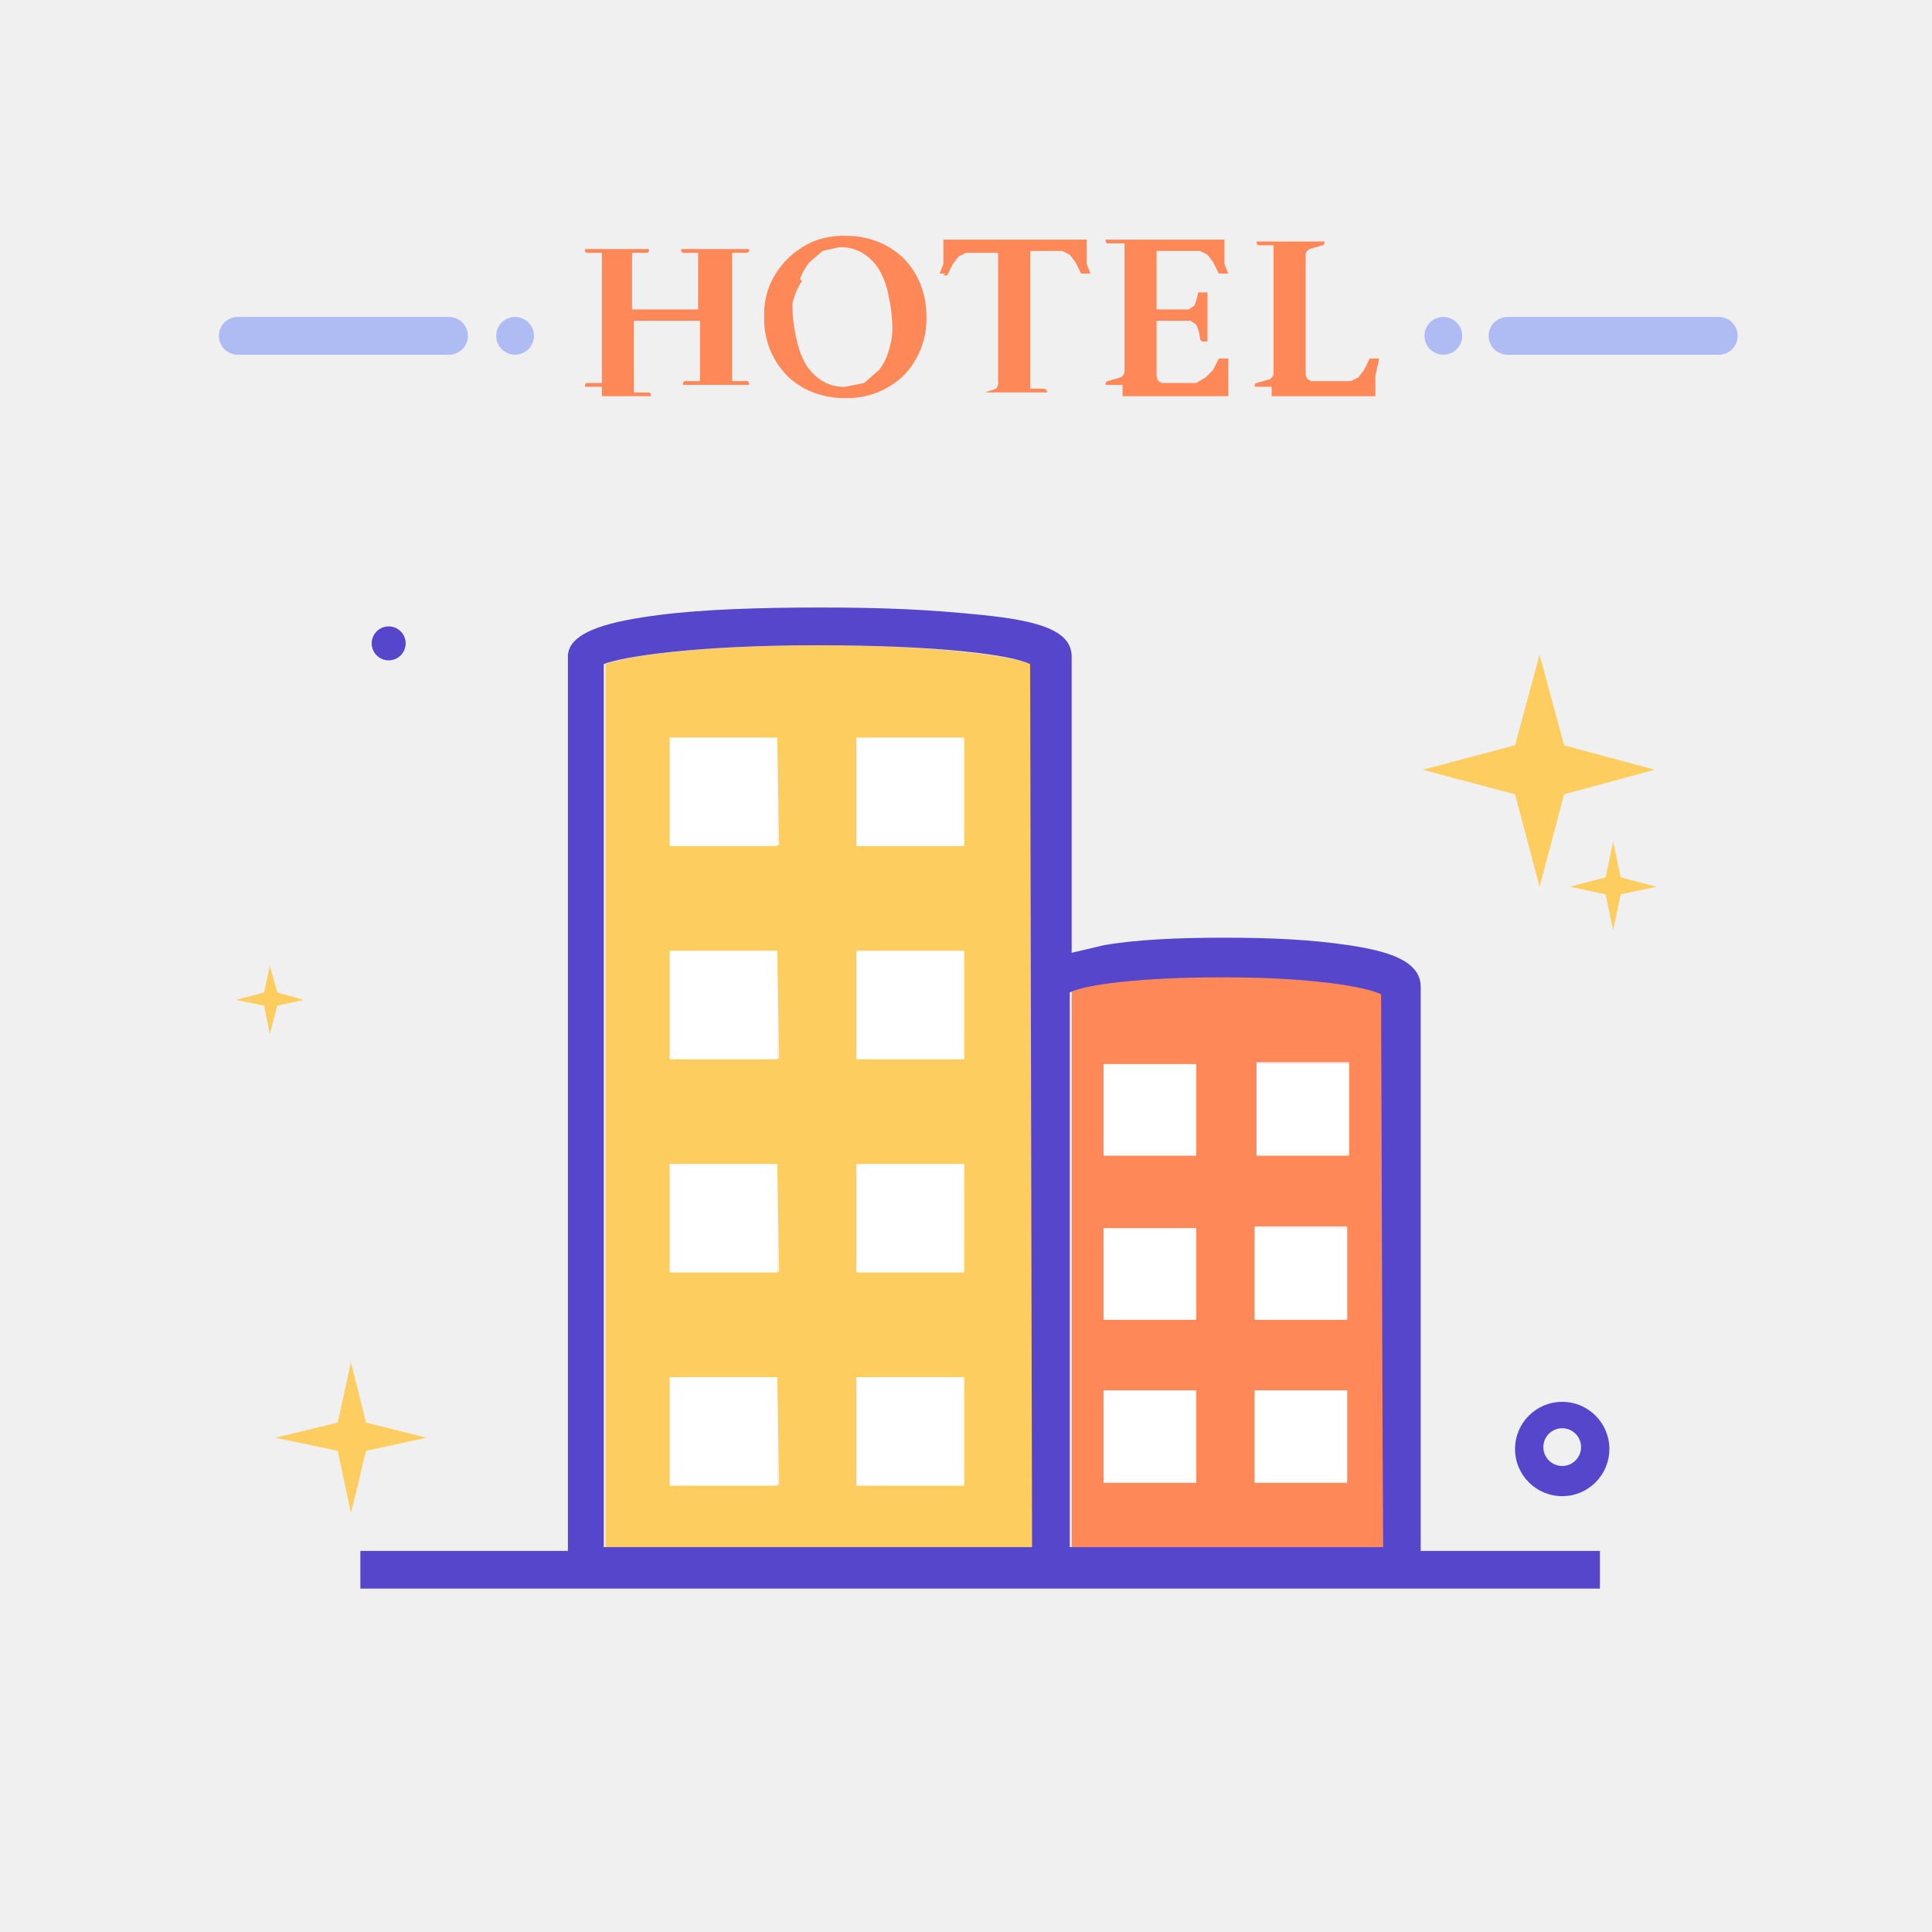
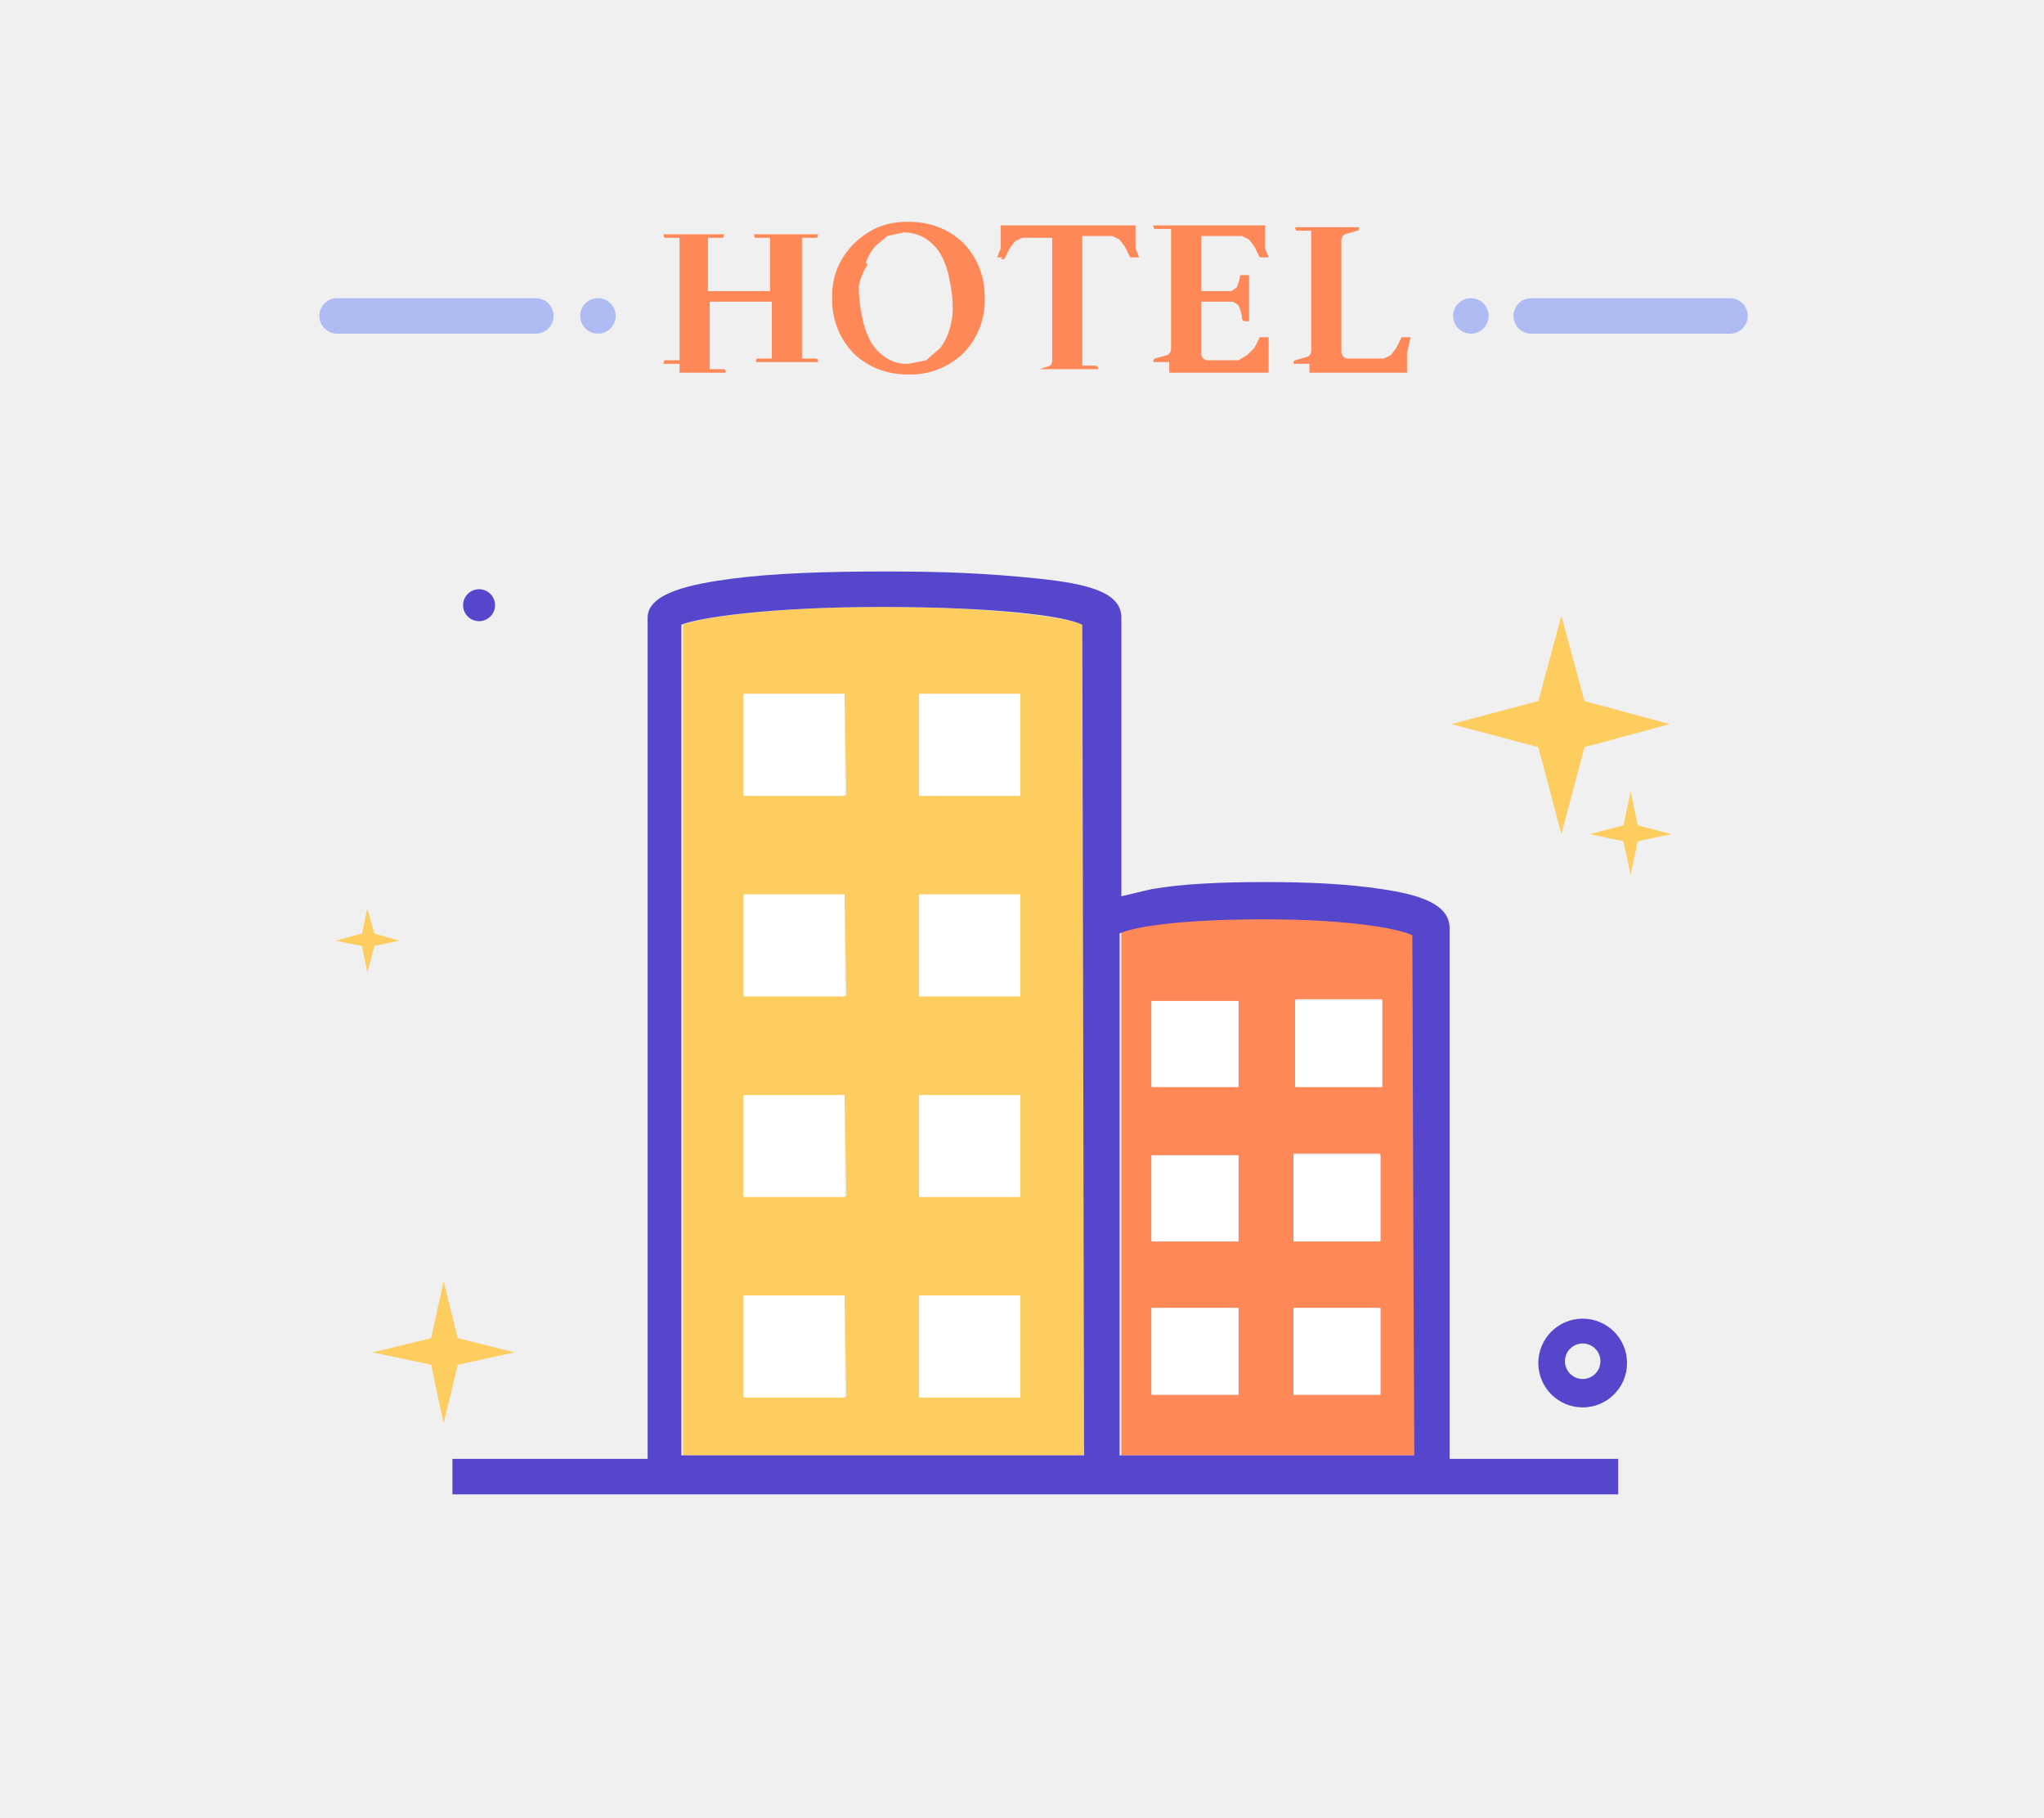
- <svg xmlns="http://www.w3.org/2000/svg" width="800px" height="800px" viewBox="0 0 1024 1024" class="icon" version="1.1">
+ <svg xmlns="http://www.w3.org/2000/svg" width="36px" height="32px" viewBox="0 0 1024 1024" class="icon" version="1.1">
  <path d="M803 421l-49-13 49-13 13-48 13 48 48 13-48 13-13 49-13-49zM851 474l-19-4 19-5 4-19 4 19 19 5-19 4-4 19-4-19z" fill="#FDCD60" />
  <path d="M206 341m-9 0a9 9 0 1 0 18 0 9 9 0 1 0-18 0Z" fill="#5546CB" />
  <path d="M179 769l-33-7 33-8 7-32 8 32 32 8-32 7-8 33-7-33zM140 533l-15-3 15-4 3-14 4 14 14 4-14 3-4 15-3-15z" fill="#FDCD60" />
  <path d="M828 793a25 25 0 1 1 25-25 25 25 0 0 1-25 25z m0-36a10 10 0 1 0 10 10 10 10 0 0 0-10-10z" fill="#5546CB" />
  <path d="M434 342c-65 0-103 6-113 10v468h226V352c-10-4-49-10-113-10z m-21 445h-58v-57h57z m0-113h-58v-57h57z m0-113h-58v-57h57z m0-113h-58v-57h57z m41-57h57v57h-57z m0 113h57v57h-57z m0 113h57v57h-57z m0 113h57v57h-57z" fill="#FDCD60" />
  <path d="M649 517c-45 0-74 5-81 8v295h165V526c-8-4-37-9-83-9z m-15 269h-49v-49h49z m0-87h-49v-48h49z m0-87h-49v-48h49z m32-49h49v49h-49z m-1 87h49v49h-49z m0 87h49v49h-49z" fill="#FF8859" />
  <path d="M753 523c0-14-18-19-38-22s-41-4-66-4-47 1-64 4l-17 4V348c0-14-18-19-47-22s-53-4-86-4-63 1-86 4-48 8-48 22v474H191v20h657v-20h-95zM547 820H320V352c10-4 49-10 113-10s103 5 113 10z m186 0H567V526c8-4 36-8 81-8h1c46 0 75 5 83 9z" fill="#5546CB" />
  <path d="M355 391h57v57.45h-57zM454 391h57v57.45h-57zM355 504h57v57.45h-57zM454 504h57v57.45h-57zM585 564h49v48.53h-49zM666 564h49v48.53h-49zM585 651h49v48.53h-49zM665 651h49v48.53h-49zM585 737h49v48.53h-49zM665 737h49v48.53h-49zM355 617h57v57.45h-57zM454 617h57v57.45h-57zM355 730h57v57.45h-57zM454 730h57v57.45h-57z" fill="#FFFFFF" />
  <path d="M319 210h26q0-2-1-2h-8v-38h35v32h-8q-1 0-1 2h35q0-2-1-2h-8v-68h8q1 0 1-2h-36q0 2 1 2h8v30h-35v-30h8q1 0 1-2h-34q0 2 1 2h8v69h-8q-1 0-1 2h9zM417 199a41 41 0 0 0 14 9 46 46 0 0 0 17 3 43 43 0 0 0 17-3 44 44 0 0 0 14-9 43 43 0 0 0 9-14 42 42 0 0 0 3-17 45 45 0 0 0-3-17 42 42 0 0 0-9-14 42 42 0 0 0-14-9 46 46 0 0 0-17-3 42 42 0 0 0-17 3 44 44 0 0 0-23 23 42 42 0 0 0-3 17 44 44 0 0 0 3 17 43 43 0 0 0 9 14z m7-51a29 29 0 0 1 5-9l7-6 9-2a23 23 0 0 1 12 3 27 27 0 0 1 9 9 44 44 0 0 1 5 14 79 79 0 0 1 2 17 39 39 0 0 1-2 12 31 31 0 0 1-5 10l-8 7-10 2a21 21 0 0 1-12-3 27 27 0 0 1-9-9 47 47 0 0 1-5-14 79 79 0 0 1-2-18 36 36 0 0 1 5-12zM500 146h2l3-6 3-4 4-2h17v68a5 5 0 0 1-1 4l-6 2h33a2 2 0 0 0-2-2h-7v-73h17l4 2 3 4 3 6h5l-2-5v-13h-76v13l-2 5h3zM595 210h56v-20h-5l-3 6-4 4-5 3h-18q-3-1-3-4v-29h18l3 2a23 23 0 0 1 2 7q0 2 2 2h2v-7-5-14h-5a26 26 0 0 1-2 7l-3 2h-17v-31h23l4 2 3 4 3 6h5l-2-5v-13h-63q0 2 1 2h9v67a4 4 0 0 1-2 4l-7 2q-1 0-1 2h9zM674 210h55v-11l2-9h-5l-3 6-3 4-4 2h-21q-3-1-3-4v-62a4 4 0 0 1 2-4l7-2q1 0 1-2h-36q0 2 1 2h8v67a4 4 0 0 1-2 4l-7 2q-1 0-1 2h9z" fill="#FF8859" />
  <path d="M248 178a10 10 0 0 0-10-10H126a10 10 0 0 0 0 20h112a10 10 0 0 0 10-10z" fill="#AFBCF3" />
  <path d="M273 178m-10 0a10 10 0 1 0 20 0 10 10 0 1 0-20 0Z" fill="#AFBCF3" />
  <path d="M911 168H799a10 10 0 0 0 0 20h112a10 10 0 1 0 0-20z" fill="#AFBCF3" />
  <path d="M765 178m-10 0a10 10 0 1 0 20 0 10 10 0 1 0-20 0Z" fill="#AFBCF3" />
</svg>
